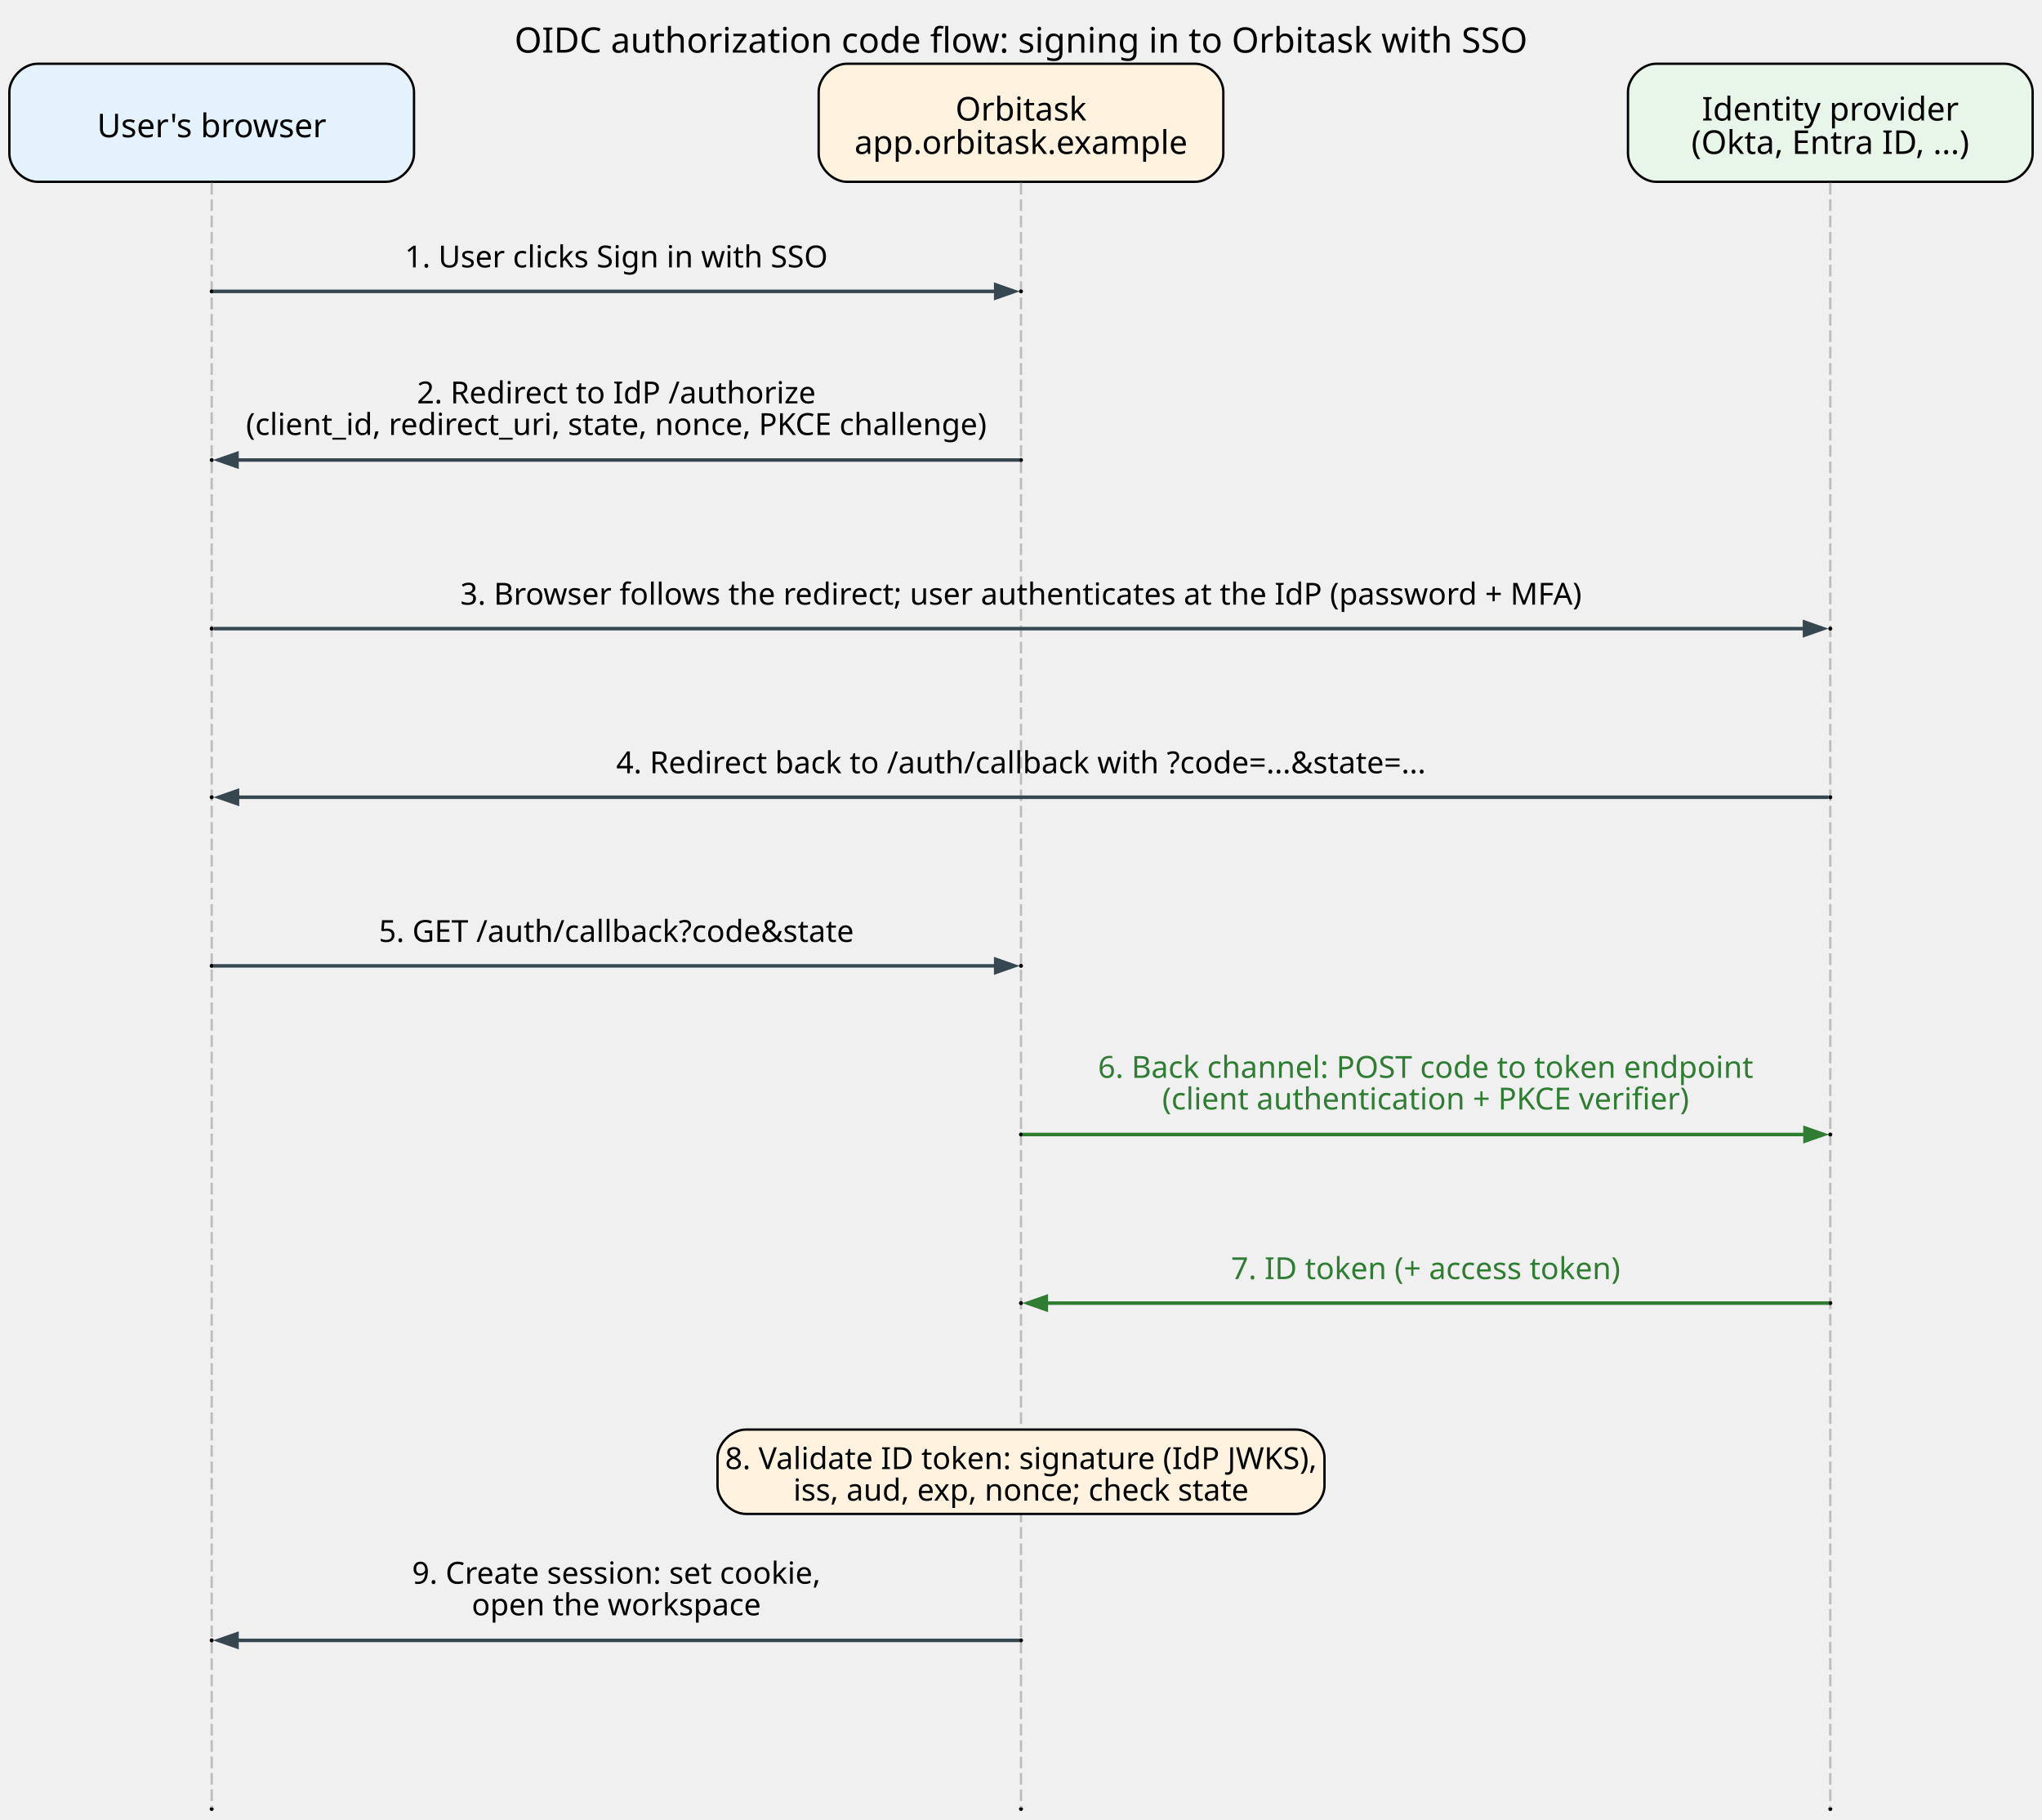
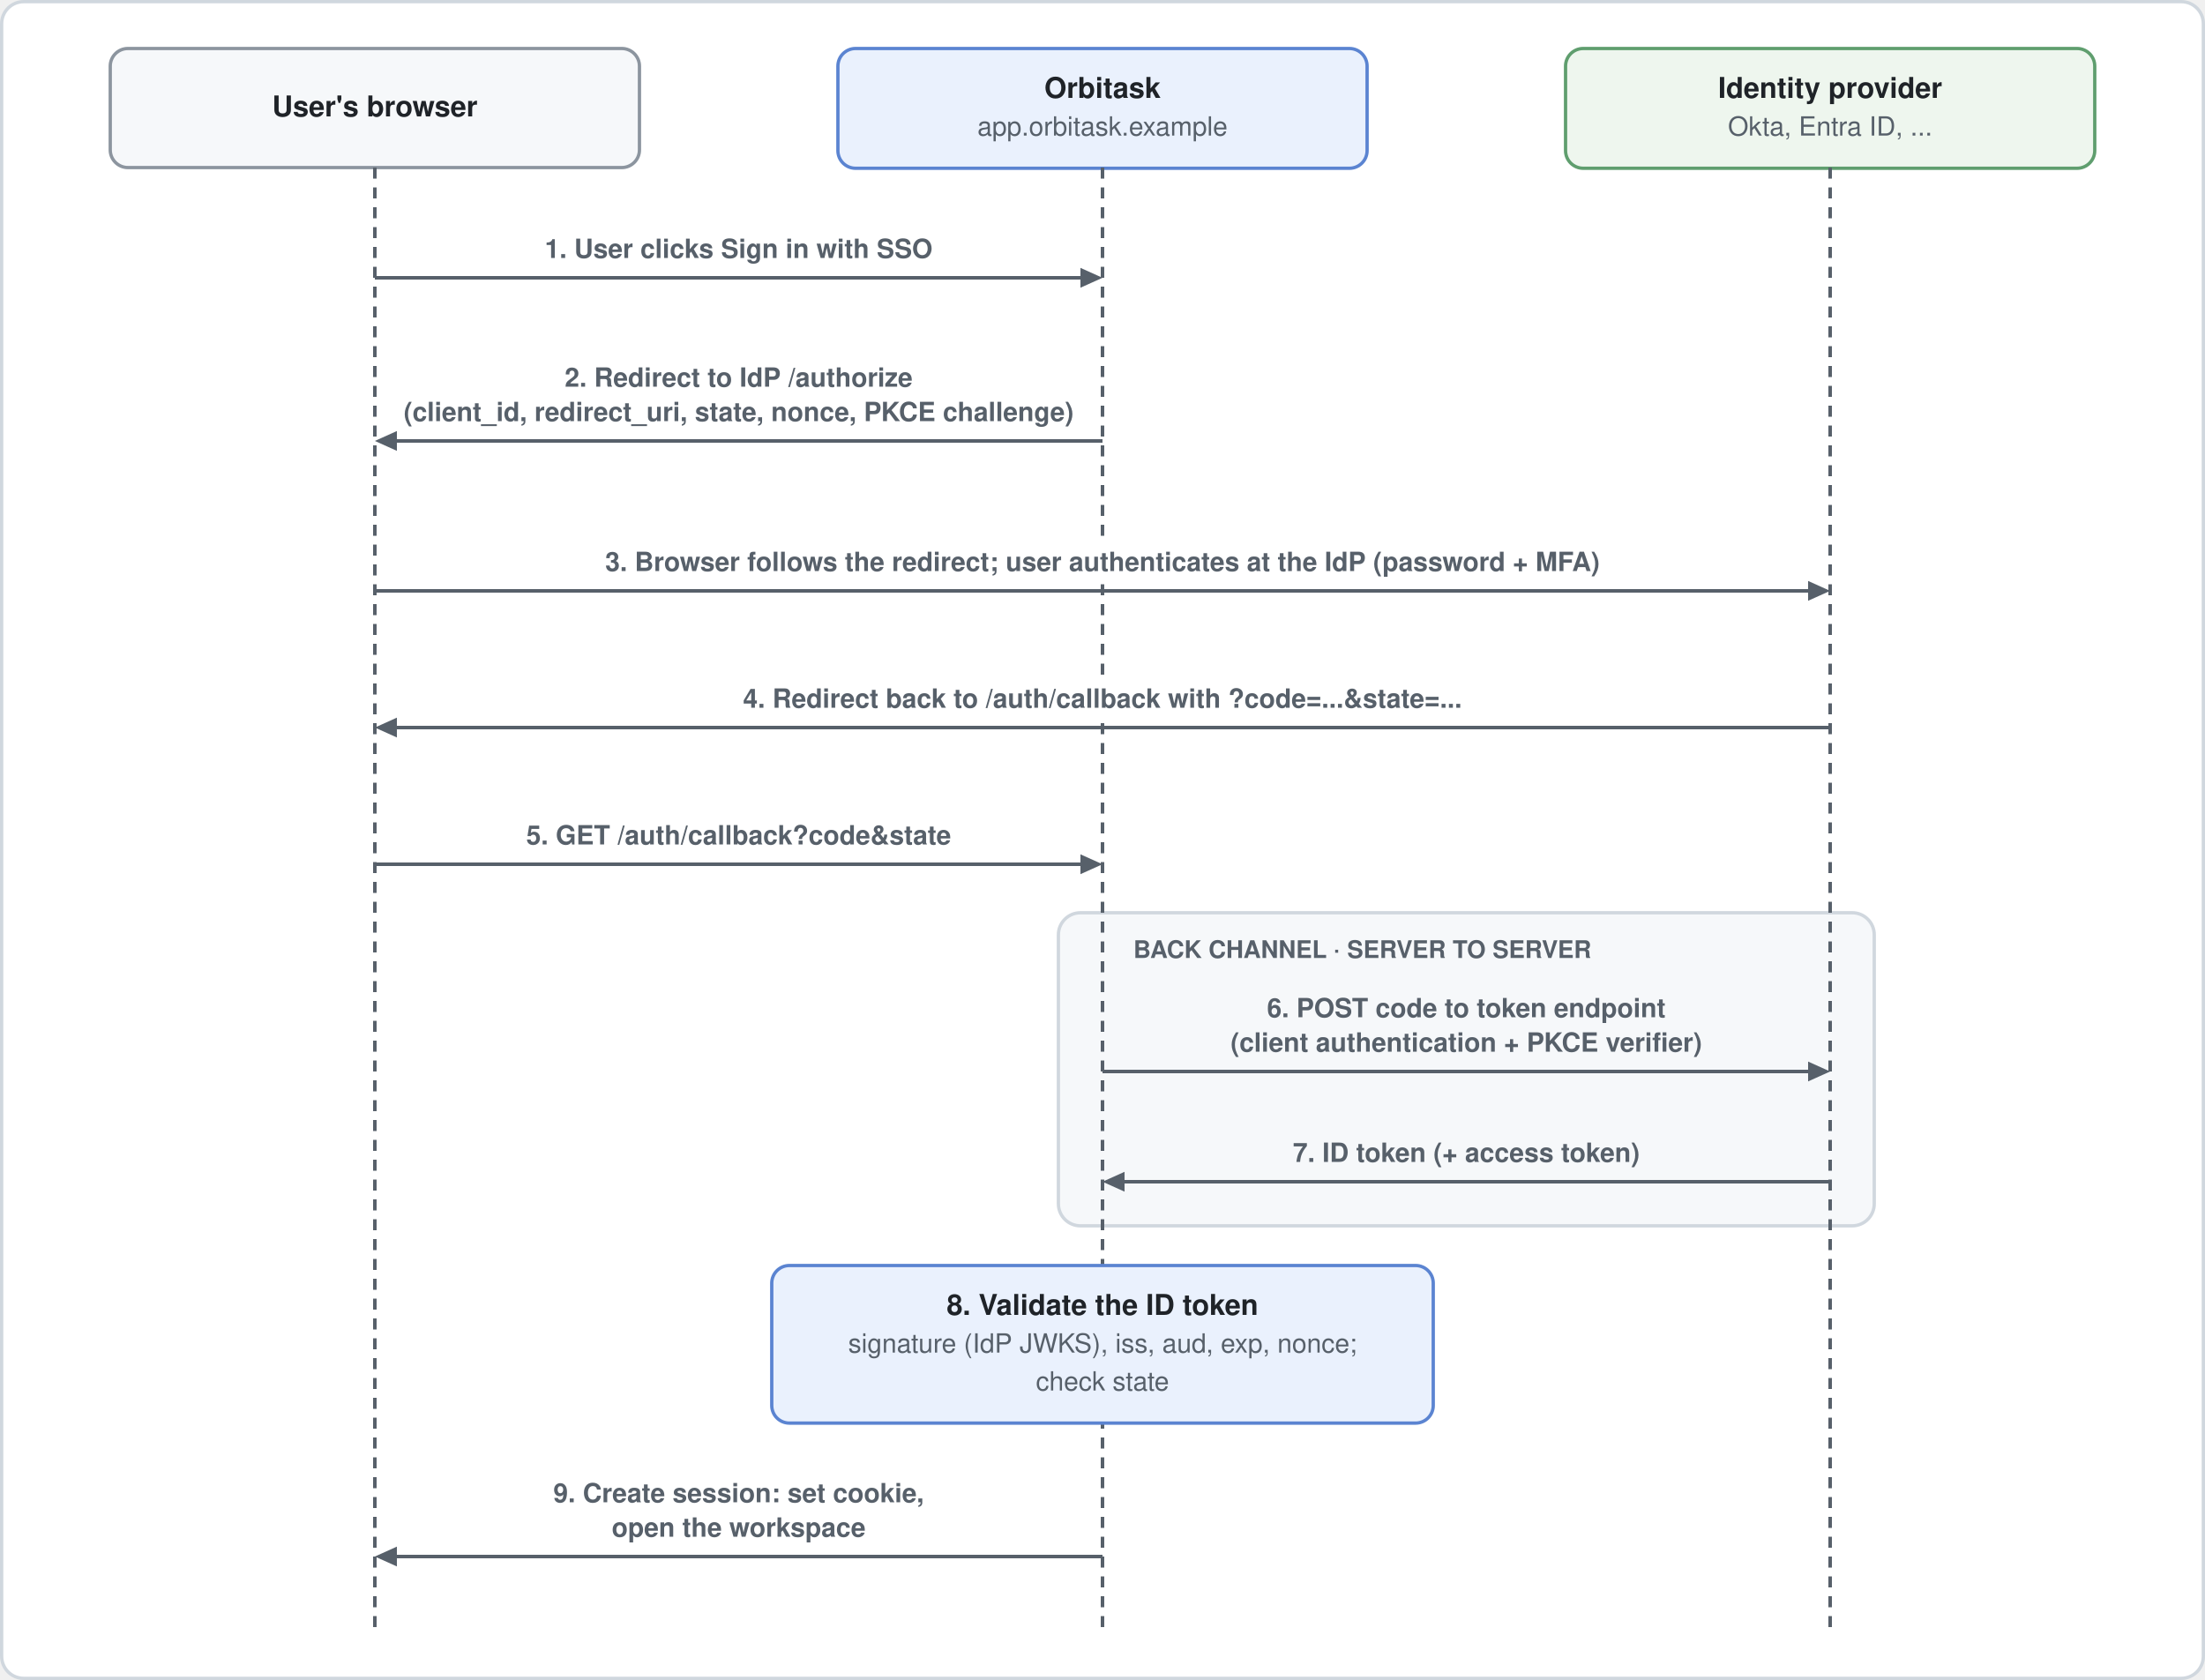
- <svg xmlns="http://www.w3.org/2000/svg" width="872pt" height="777pt" viewBox="0.00 0.00 872.00 776.56">
-   <g id="graph0" class="graph" transform="scale(1 1) rotate(0) translate(4 772.56)">
-     <text text-anchor="middle" x="432" y="-750.31" font-family="Calibri" font-size="15.00">OIDC authorization code flow: signing in to Orbitask with SSO</text>
-     <g id="node1" class="node">
-       <path fill="#e3f2fd" stroke="black" d="M160.8,-745.56C160.8,-745.56 12,-745.56 12,-745.56 6,-745.56 0,-739.56 0,-733.56 0,-733.56 0,-707.16 0,-707.16 0,-701.16 6,-695.16 12,-695.16 12,-695.16 160.8,-695.16 160.8,-695.16 166.8,-695.16 172.8,-701.16 172.8,-707.16 172.8,-707.16 172.8,-733.56 172.8,-733.56 172.8,-739.56 166.8,-745.56 160.8,-745.56" />
-       <text text-anchor="middle" x="86.4" y="-714.18" font-family="Calibri" font-size="14.00">User's browser</text>
-     </g>
-     <g id="node2" class="node">
-       <ellipse fill="black" stroke="black" cx="86.4" cy="-0.36" rx="0.36" ry="0.36" />
-     </g>
-     <g id="edge1" class="edge">
-       <path fill="none" stroke="#bdbdbd" stroke-dasharray="5,2" d="M86.4,-694.73C86.4,-568.98 86.4,-22.31 86.4,-1" />
-     </g>
-     <g id="node3" class="node">
-       <path fill="#fff3e0" stroke="black" d="M506.4,-745.56C506.4,-745.56 357.6,-745.56 357.6,-745.56 351.6,-745.56 345.6,-739.56 345.6,-733.56 345.6,-733.56 345.6,-707.16 345.6,-707.16 345.6,-701.16 351.6,-695.16 357.6,-695.16 357.6,-695.16 506.4,-695.16 506.4,-695.16 512.4,-695.16 518.4,-701.16 518.4,-707.16 518.4,-707.16 518.4,-733.56 518.4,-733.56 518.4,-739.56 512.4,-745.56 506.4,-745.56" />
-       <text text-anchor="middle" x="432" y="-721.31" font-family="Calibri" font-size="14.00">Orbitask</text>
-       <text text-anchor="middle" x="432" y="-707.06" font-family="Calibri" font-size="14.00">app.orbitask.example</text>
-     </g>
-     <g id="node4" class="node">
-       <ellipse fill="black" stroke="black" cx="432" cy="-0.36" rx="0.36" ry="0.36" />
-     </g>
-     <g id="edge2" class="edge">
-       <path fill="none" stroke="#bdbdbd" stroke-dasharray="5,2" d="M432,-694.73C432,-568.98 432,-22.31 432,-1" />
-     </g>
-     <g id="node5" class="node">
-       <path fill="#e8f5e9" stroke="black" d="M852,-745.56C852,-745.56 703.2,-745.56 703.2,-745.56 697.2,-745.56 691.2,-739.56 691.2,-733.56 691.2,-733.56 691.2,-707.16 691.2,-707.16 691.2,-701.16 697.2,-695.16 703.2,-695.16 703.2,-695.16 852,-695.16 852,-695.16 858,-695.16 864,-701.16 864,-707.16 864,-707.16 864,-733.56 864,-733.56 864,-739.56 858,-745.56 852,-745.56" />
-       <text text-anchor="middle" x="777.6" y="-721.31" font-family="Calibri" font-size="14.00">Identity provider</text>
-       <text text-anchor="middle" x="777.6" y="-707.06" font-family="Calibri" font-size="14.00">(Okta, Entra ID, ...)</text>
-     </g>
-     <g id="node6" class="node">
-       <ellipse fill="black" stroke="black" cx="777.6" cy="-0.36" rx="0.36" ry="0.36" />
-     </g>
-     <g id="edge3" class="edge">
-       <path fill="none" stroke="#bdbdbd" stroke-dasharray="5,2" d="M777.6,-694.73C777.6,-568.98 777.6,-22.31 777.6,-1" />
-     </g>
-     <g id="node7" class="node">
-       <ellipse fill="black" stroke="black" cx="86.4" cy="-648.36" rx="0.36" ry="0.36" />
-     </g>
-     <g id="node8" class="node">
-       <ellipse fill="black" stroke="black" cx="432" cy="-648.36" rx="0.36" ry="0.36" />
-     </g>
-     <g id="edge4" class="edge">
-       <path fill="none" stroke="#37474f" stroke-width="1.5" d="M86.96,-648.36C100.75,-648.36 364.85,-648.36 421.4,-648.36" />
-       <polygon fill="#37474f" stroke="#37474f" stroke-width="1.5" points="421.19,-651.16 429.19,-648.36 421.19,-645.56 421.19,-651.16" />
-     </g>
-     <g id="node9" class="node">
-       <text text-anchor="middle" x="259.2" y="-658.6" font-family="Calibri" font-size="13.00">1. User clicks Sign in with SSO</text>
-     </g>
-     <g id="node10" class="node">
-       <ellipse fill="black" stroke="black" cx="432" cy="-576.36" rx="0.36" ry="0.36" />
-     </g>
-     <g id="node11" class="node">
-       <ellipse fill="black" stroke="black" cx="86.4" cy="-576.36" rx="0.36" ry="0.36" />
-     </g>
-     <g id="edge5" class="edge">
-       <path fill="none" stroke="#37474f" stroke-width="1.5" d="M431.44,-576.36C417.65,-576.36 153.55,-576.36 97,-576.36" />
-       <polygon fill="#37474f" stroke="#37474f" stroke-width="1.5" points="97.21,-573.56 89.21,-576.36 97.21,-579.16 97.21,-573.56" />
-     </g>
-     <g id="node12" class="node">
-       <text text-anchor="middle" x="259.2" y="-600.55" font-family="Calibri" font-size="13.00">2. Redirect to IdP /authorize</text>
-       <text text-anchor="middle" x="259.2" y="-587.05" font-family="Calibri" font-size="13.00">(client_id, redirect_uri, state, nonce, PKCE challenge)</text>
-     </g>
-     <g id="node13" class="node">
-       <ellipse fill="black" stroke="black" cx="86.4" cy="-504.36" rx="0.36" ry="0.36" />
-     </g>
-     <g id="node14" class="node">
-       <ellipse fill="black" stroke="black" cx="777.6" cy="-504.36" rx="0.36" ry="0.36" />
-     </g>
-     <g id="edge6" class="edge">
-       <path fill="none" stroke="#37474f" stroke-width="1.5" d="M87.18,-504.36C111.16,-504.36 680.26,-504.36 766.65,-504.36" />
-       <polygon fill="#37474f" stroke="#37474f" stroke-width="1.5" points="766.58,-507.16 774.58,-504.36 766.58,-501.56 766.58,-507.16" />
-     </g>
-     <g id="node15" class="node">
-       <text text-anchor="middle" x="432" y="-514.6" font-family="Calibri" font-size="13.00">3. Browser follows the redirect; user authenticates at the IdP (password + MFA)</text>
-     </g>
-     <g id="node16" class="node">
-       <ellipse fill="black" stroke="black" cx="777.6" cy="-432.36" rx="0.36" ry="0.36" />
-     </g>
-     <g id="node17" class="node">
-       <ellipse fill="black" stroke="black" cx="86.4" cy="-432.36" rx="0.36" ry="0.36" />
-     </g>
-     <g id="edge7" class="edge">
-       <path fill="none" stroke="#37474f" stroke-width="1.5" d="M776.82,-432.36C752.84,-432.36 183.74,-432.36 97.35,-432.36" />
-       <polygon fill="#37474f" stroke="#37474f" stroke-width="1.5" points="97.42,-429.56 89.42,-432.36 97.42,-435.16 97.42,-429.56" />
-     </g>
-     <g id="node18" class="node">
-       <text text-anchor="middle" x="432" y="-442.6" font-family="Calibri" font-size="13.00">4. Redirect back to /auth/callback with ?code=...&amp;state=...</text>
-     </g>
-     <g id="node19" class="node">
-       <ellipse fill="black" stroke="black" cx="86.4" cy="-360.36" rx="0.36" ry="0.36" />
-     </g>
-     <g id="node20" class="node">
-       <ellipse fill="black" stroke="black" cx="432" cy="-360.36" rx="0.36" ry="0.36" />
-     </g>
-     <g id="edge8" class="edge">
-       <path fill="none" stroke="#37474f" stroke-width="1.5" d="M86.96,-360.36C100.75,-360.36 364.85,-360.36 421.4,-360.36" />
-       <polygon fill="#37474f" stroke="#37474f" stroke-width="1.5" points="421.19,-363.16 429.19,-360.36 421.19,-357.56 421.19,-363.16" />
-     </g>
-     <g id="node21" class="node">
-       <text text-anchor="middle" x="259.2" y="-370.6" font-family="Calibri" font-size="13.00">5. GET /auth/callback?code&amp;state</text>
-     </g>
-     <g id="node22" class="node">
-       <ellipse fill="black" stroke="black" cx="432" cy="-288.36" rx="0.36" ry="0.36" />
-     </g>
-     <g id="node23" class="node">
-       <ellipse fill="black" stroke="black" cx="777.6" cy="-288.36" rx="0.36" ry="0.36" />
-     </g>
-     <g id="edge9" class="edge">
-       <path fill="none" stroke="#2e7d32" stroke-width="1.5" d="M432.56,-288.36C446.35,-288.36 710.45,-288.36 767,-288.36" />
-       <polygon fill="#2e7d32" stroke="#2e7d32" stroke-width="1.5" points="766.79,-291.16 774.79,-288.36 766.79,-285.56 766.79,-291.16" />
-     </g>
-     <g id="node24" class="node">
-       <text text-anchor="middle" x="604.8" y="-312.55" font-family="Calibri" font-size="13.00" fill="#2e7d32">6. Back channel: POST code to token endpoint</text>
-       <text text-anchor="middle" x="604.8" y="-299.05" font-family="Calibri" font-size="13.00" fill="#2e7d32">(client authentication + PKCE verifier)</text>
-     </g>
-     <g id="node25" class="node">
-       <ellipse fill="black" stroke="black" cx="777.6" cy="-216.36" rx="0.36" ry="0.36" />
-     </g>
-     <g id="node26" class="node">
-       <ellipse fill="black" stroke="black" cx="432" cy="-216.36" rx="0.36" ry="0.36" />
-     </g>
-     <g id="edge10" class="edge">
-       <path fill="none" stroke="#2e7d32" stroke-width="1.5" d="M777.04,-216.36C763.25,-216.36 499.15,-216.36 442.6,-216.36" />
-       <polygon fill="#2e7d32" stroke="#2e7d32" stroke-width="1.5" points="442.81,-213.56 434.81,-216.36 442.81,-219.16 442.81,-213.56" />
-     </g>
-     <g id="node27" class="node">
-       <text text-anchor="middle" x="604.8" y="-226.6" font-family="Calibri" font-size="13.00" fill="#2e7d32">7. ID token (+ access token)</text>
-     </g>
-     <g id="node28" class="node">
-       <path fill="#fff3e0" stroke="black" d="M549.6,-162.36C549.6,-162.36 314.4,-162.36 314.4,-162.36 308.4,-162.36 302.4,-156.36 302.4,-150.36 302.4,-150.36 302.4,-138.36 302.4,-138.36 302.4,-132.36 308.4,-126.36 314.4,-126.36 314.4,-126.36 549.6,-126.36 549.6,-126.36 555.6,-126.36 561.6,-132.36 561.6,-138.36 561.6,-138.36 561.6,-150.36 561.6,-150.36 561.6,-156.36 555.6,-162.36 549.6,-162.36" />
-       <text text-anchor="middle" x="432" y="-145.51" font-family="Calibri" font-size="13.00">8. Validate ID token: signature (IdP JWKS),</text>
-       <text text-anchor="middle" x="432" y="-132.01" font-family="Calibri" font-size="13.00">iss, aud, exp, nonce; check state</text>
-     </g>
-     <g id="node29" class="node">
-       <ellipse fill="black" stroke="black" cx="432" cy="-72.36" rx="0.36" ry="0.36" />
-     </g>
-     <g id="node30" class="node">
-       <ellipse fill="black" stroke="black" cx="86.4" cy="-72.36" rx="0.36" ry="0.36" />
-     </g>
-     <g id="edge11" class="edge">
-       <path fill="none" stroke="#37474f" stroke-width="1.5" d="M431.44,-72.36C417.65,-72.36 153.55,-72.36 97,-72.36" />
-       <polygon fill="#37474f" stroke="#37474f" stroke-width="1.5" points="97.21,-69.56 89.21,-72.36 97.21,-75.16 97.21,-69.56" />
-     </g>
-     <g id="node31" class="node">
-       <text text-anchor="middle" x="259.2" y="-96.55" font-family="Calibri" font-size="13.00">9. Create session: set cookie,</text>
-       <text text-anchor="middle" x="259.2" y="-83.05" font-family="Calibri" font-size="13.00">open the workspace</text>
-     </g>
-   </g>
+ <svg xmlns="http://www.w3.org/2000/svg" width="1000" height="762" viewBox="0 0 1000 762" font-family="'Segoe UI', 'Helvetica Neue', Helvetica, Arial, sans-serif" role="img" aria-label="OIDC authorization code flow: signing in to Orbitask with SSO">
+   <style>@media (prefers-color-scheme: dark){.panel{fill:#0d1117;stroke:#30363d}.t{fill:#e6edf3}.t-muted{fill:#9da7b3}.ln{stroke:#8b949e}.ah{fill:#8b949e}.panel-bg{fill:#0d1117}.group-bg{fill:#151b23}.r-start{fill:#21262d;stroke:#8b949e}.r-decision{fill:#3a2e10;stroke:#d4a72c}.r-action{fill:#16263f;stroke:#5b8de0}.r-service{fill:#3b1716;stroke:#f0786e}.r-done{fill:#11301d;stroke:#46b56a}.r-neutral{fill:#1c2128;stroke:#6e7681}.r-data{fill:#2a1f3d;stroke:#a371f7}.r-external{fill:#14261a;stroke:#4fa565}.r-group{fill:#151b23;stroke:#2f3742}}</style>
+   <rect class="panel" x="0.75" y="0.75" width="998.5" height="760.5" rx="10" fill="#ffffff" stroke="#d0d7de" stroke-width="1.5" />
+   <rect class="r-group" x="480" y="414" width="370" height="142" rx="10" fill="#f6f8fa" stroke="#d0d7de" stroke-width="1.5" />
+   <text class="t-muted" x="514.0" y="434.5" font-size="11.0" font-weight="bold" text-anchor="start" fill="#57606a">BACK CHANNEL · SERVER TO SERVER</text>
+   <rect class="r-neutral" x="50" y="22" width="240" height="54" rx="8" fill="#f6f8fa" stroke="#8c959f" stroke-width="1.5" />
+   <text class="t" x="170.0" y="52.8" font-size="13" font-weight="bold" text-anchor="middle" fill="#1f2328">User's browser</text>
+   <path class="ln" d="M 170,76 L 170,742" fill="none" stroke="#57606a" stroke-width="1.6" stroke-linejoin="round" stroke-dasharray="5 4" />
+   <rect class="r-action" x="380" y="22" width="240" height="54.32" rx="8" fill="#eaf1fd" stroke="#5b84d1" stroke-width="1.5" />
+   <text class="t" x="500.0" y="44.4" font-size="13" font-weight="bold" text-anchor="middle" fill="#1f2328">Orbitask</text>
+   <text class="t-muted" x="500.0" y="61.5" font-size="12" text-anchor="middle" fill="#57606a">app.orbitask.example</text>
+   <path class="ln" d="M 500,76 L 500,742" fill="none" stroke="#57606a" stroke-width="1.6" stroke-linejoin="round" stroke-dasharray="5 4" />
+   <rect class="r-external" x="710" y="22" width="240" height="54.32" rx="8" fill="#eef6ee" stroke="#5f9e6e" stroke-width="1.5" />
+   <text class="t" x="830.0" y="44.4" font-size="13" font-weight="bold" text-anchor="middle" fill="#1f2328">Identity provider</text>
+   <text class="t-muted" x="830.0" y="61.5" font-size="12" text-anchor="middle" fill="#57606a">Okta, Entra ID, ...</text>
+   <path class="ln" d="M 830,76 L 830,742" fill="none" stroke="#57606a" stroke-width="1.6" stroke-linejoin="round" stroke-dasharray="5 4" />
+   <path class="ln" d="M 170,126 L 490,126" fill="none" stroke="#57606a" stroke-width="1.6" stroke-linejoin="round" />
+   <polygon class="ah" points="500.0,126.0 490.0,130.5 490.0,121.5" fill="#57606a" />
+   <rect class="panel-bg" x="245.7" y="103.0" width="178.5" height="18.6" fill="#ffffff" />
+   <text class="t-muted" x="335.0" y="117.0" font-size="12" font-weight="bold" text-anchor="middle" fill="#57606a">1. User clicks Sign in with SSO</text>
+   <path class="ln" d="M 500,200 L 180,200" fill="none" stroke="#57606a" stroke-width="1.6" stroke-linejoin="round" />
+   <polygon class="ah" points="170.0,200.0 180.0,195.5 180.0,204.5" fill="#57606a" />
+   <rect class="panel-bg" x="183.1" y="161.4" width="303.8" height="34.2" fill="#ffffff" />
+   <text class="t-muted" x="335.0" y="175.4" font-size="12" font-weight="bold" text-anchor="middle" fill="#57606a">2. Redirect to IdP /authorize</text>
+   <text class="t-muted" x="335.0" y="191.0" font-size="12" font-weight="bold" text-anchor="middle" fill="#57606a">(client_id, redirect_uri, state, nonce, PKCE challenge)</text>
+   <path class="ln" d="M 170,268 L 820,268" fill="none" stroke="#57606a" stroke-width="1.6" stroke-linejoin="round" />
+   <polygon class="ah" points="830.0,268.0 820.0,272.5 820.0,263.5" fill="#57606a" />
+   <rect class="panel-bg" x="271.8" y="245.0" width="456.4" height="18.6" fill="#ffffff" />
+   <text class="t-muted" x="500.0" y="259.0" font-size="12" font-weight="bold" text-anchor="middle" fill="#57606a">3. Browser follows the redirect; user authenticates at the IdP (password + MFA)</text>
+   <path class="ln" d="M 830,330 L 180,330" fill="none" stroke="#57606a" stroke-width="1.6" stroke-linejoin="round" />
+   <polygon class="ah" points="170.0,330.0 180.0,325.5 180.0,334.5" fill="#57606a" />
+   <rect class="panel-bg" x="331.1" y="307.0" width="337.7" height="18.6" fill="#ffffff" />
+   <text class="t-muted" x="500.0" y="321.0" font-size="12" font-weight="bold" text-anchor="middle" fill="#57606a">4. Redirect back to /auth/callback with ?code=...&amp;state=...</text>
+   <path class="ln" d="M 170,392 L 490,392" fill="none" stroke="#57606a" stroke-width="1.6" stroke-linejoin="round" />
+   <polygon class="ah" points="500.0,392.0 490.0,396.5 490.0,387.5" fill="#57606a" />
+   <rect class="panel-bg" x="234.8" y="369.0" width="200.4" height="18.6" fill="#ffffff" />
+   <text class="t-muted" x="335.0" y="383.0" font-size="12" font-weight="bold" text-anchor="middle" fill="#57606a">5. GET /auth/callback?code&amp;state</text>
+   <path class="ln" d="M 500,486 L 820,486" fill="none" stroke="#57606a" stroke-width="1.6" stroke-linejoin="round" />
+   <polygon class="ah" points="830.0,486.0 820.0,490.5 820.0,481.5" fill="#57606a" />
+   <rect class="group-bg" x="553.5" y="447.4" width="223.1" height="34.2" fill="#f6f8fa" />
+   <text class="t-muted" x="665.0" y="461.4" font-size="12" font-weight="bold" text-anchor="middle" fill="#57606a">6. POST code to token endpoint</text>
+   <text class="t-muted" x="665.0" y="477.0" font-size="12" font-weight="bold" text-anchor="middle" fill="#57606a">(client authentication + PKCE verifier)</text>
+   <path class="ln" d="M 830,536 L 510,536" fill="none" stroke="#57606a" stroke-width="1.6" stroke-linejoin="round" />
+   <polygon class="ah" points="500.0,536.0 510.0,531.5 510.0,540.5" fill="#57606a" />
+   <rect class="group-bg" x="581.9" y="513.0" width="166.3" height="18.6" fill="#f6f8fa" />
+   <text class="t-muted" x="665.0" y="527.0" font-size="12" font-weight="bold" text-anchor="middle" fill="#57606a">7. ID token (+ access token)</text>
+   <rect class="r-action" x="350" y="574" width="300" height="71.48" rx="8" fill="#eaf1fd" stroke="#5b84d1" stroke-width="1.5" />
+   <text class="t" x="500.0" y="596.4" font-size="13" font-weight="bold" text-anchor="middle" fill="#1f2328">8. Validate the ID token</text>
+   <text class="t-muted" x="500.0" y="613.5" font-size="12" text-anchor="middle" fill="#57606a">signature (IdP JWKS), iss, aud, exp, nonce;</text>
+   <text class="t-muted" x="500.0" y="630.7" font-size="12" text-anchor="middle" fill="#57606a">check state</text>
+   <path class="ln" d="M 500,706 L 180,706" fill="none" stroke="#57606a" stroke-width="1.6" stroke-linejoin="round" />
+   <polygon class="ah" points="170.0,706.0 180.0,701.5 180.0,710.5" fill="#57606a" />
+   <rect class="panel-bg" x="250.0" y="667.4" width="170.1" height="34.2" fill="#ffffff" />
+   <text class="t-muted" x="335.0" y="681.4" font-size="12" font-weight="bold" text-anchor="middle" fill="#57606a">9. Create session: set cookie,</text>
+   <text class="t-muted" x="335.0" y="697.0" font-size="12" font-weight="bold" text-anchor="middle" fill="#57606a">open the workspace</text>
</svg>
